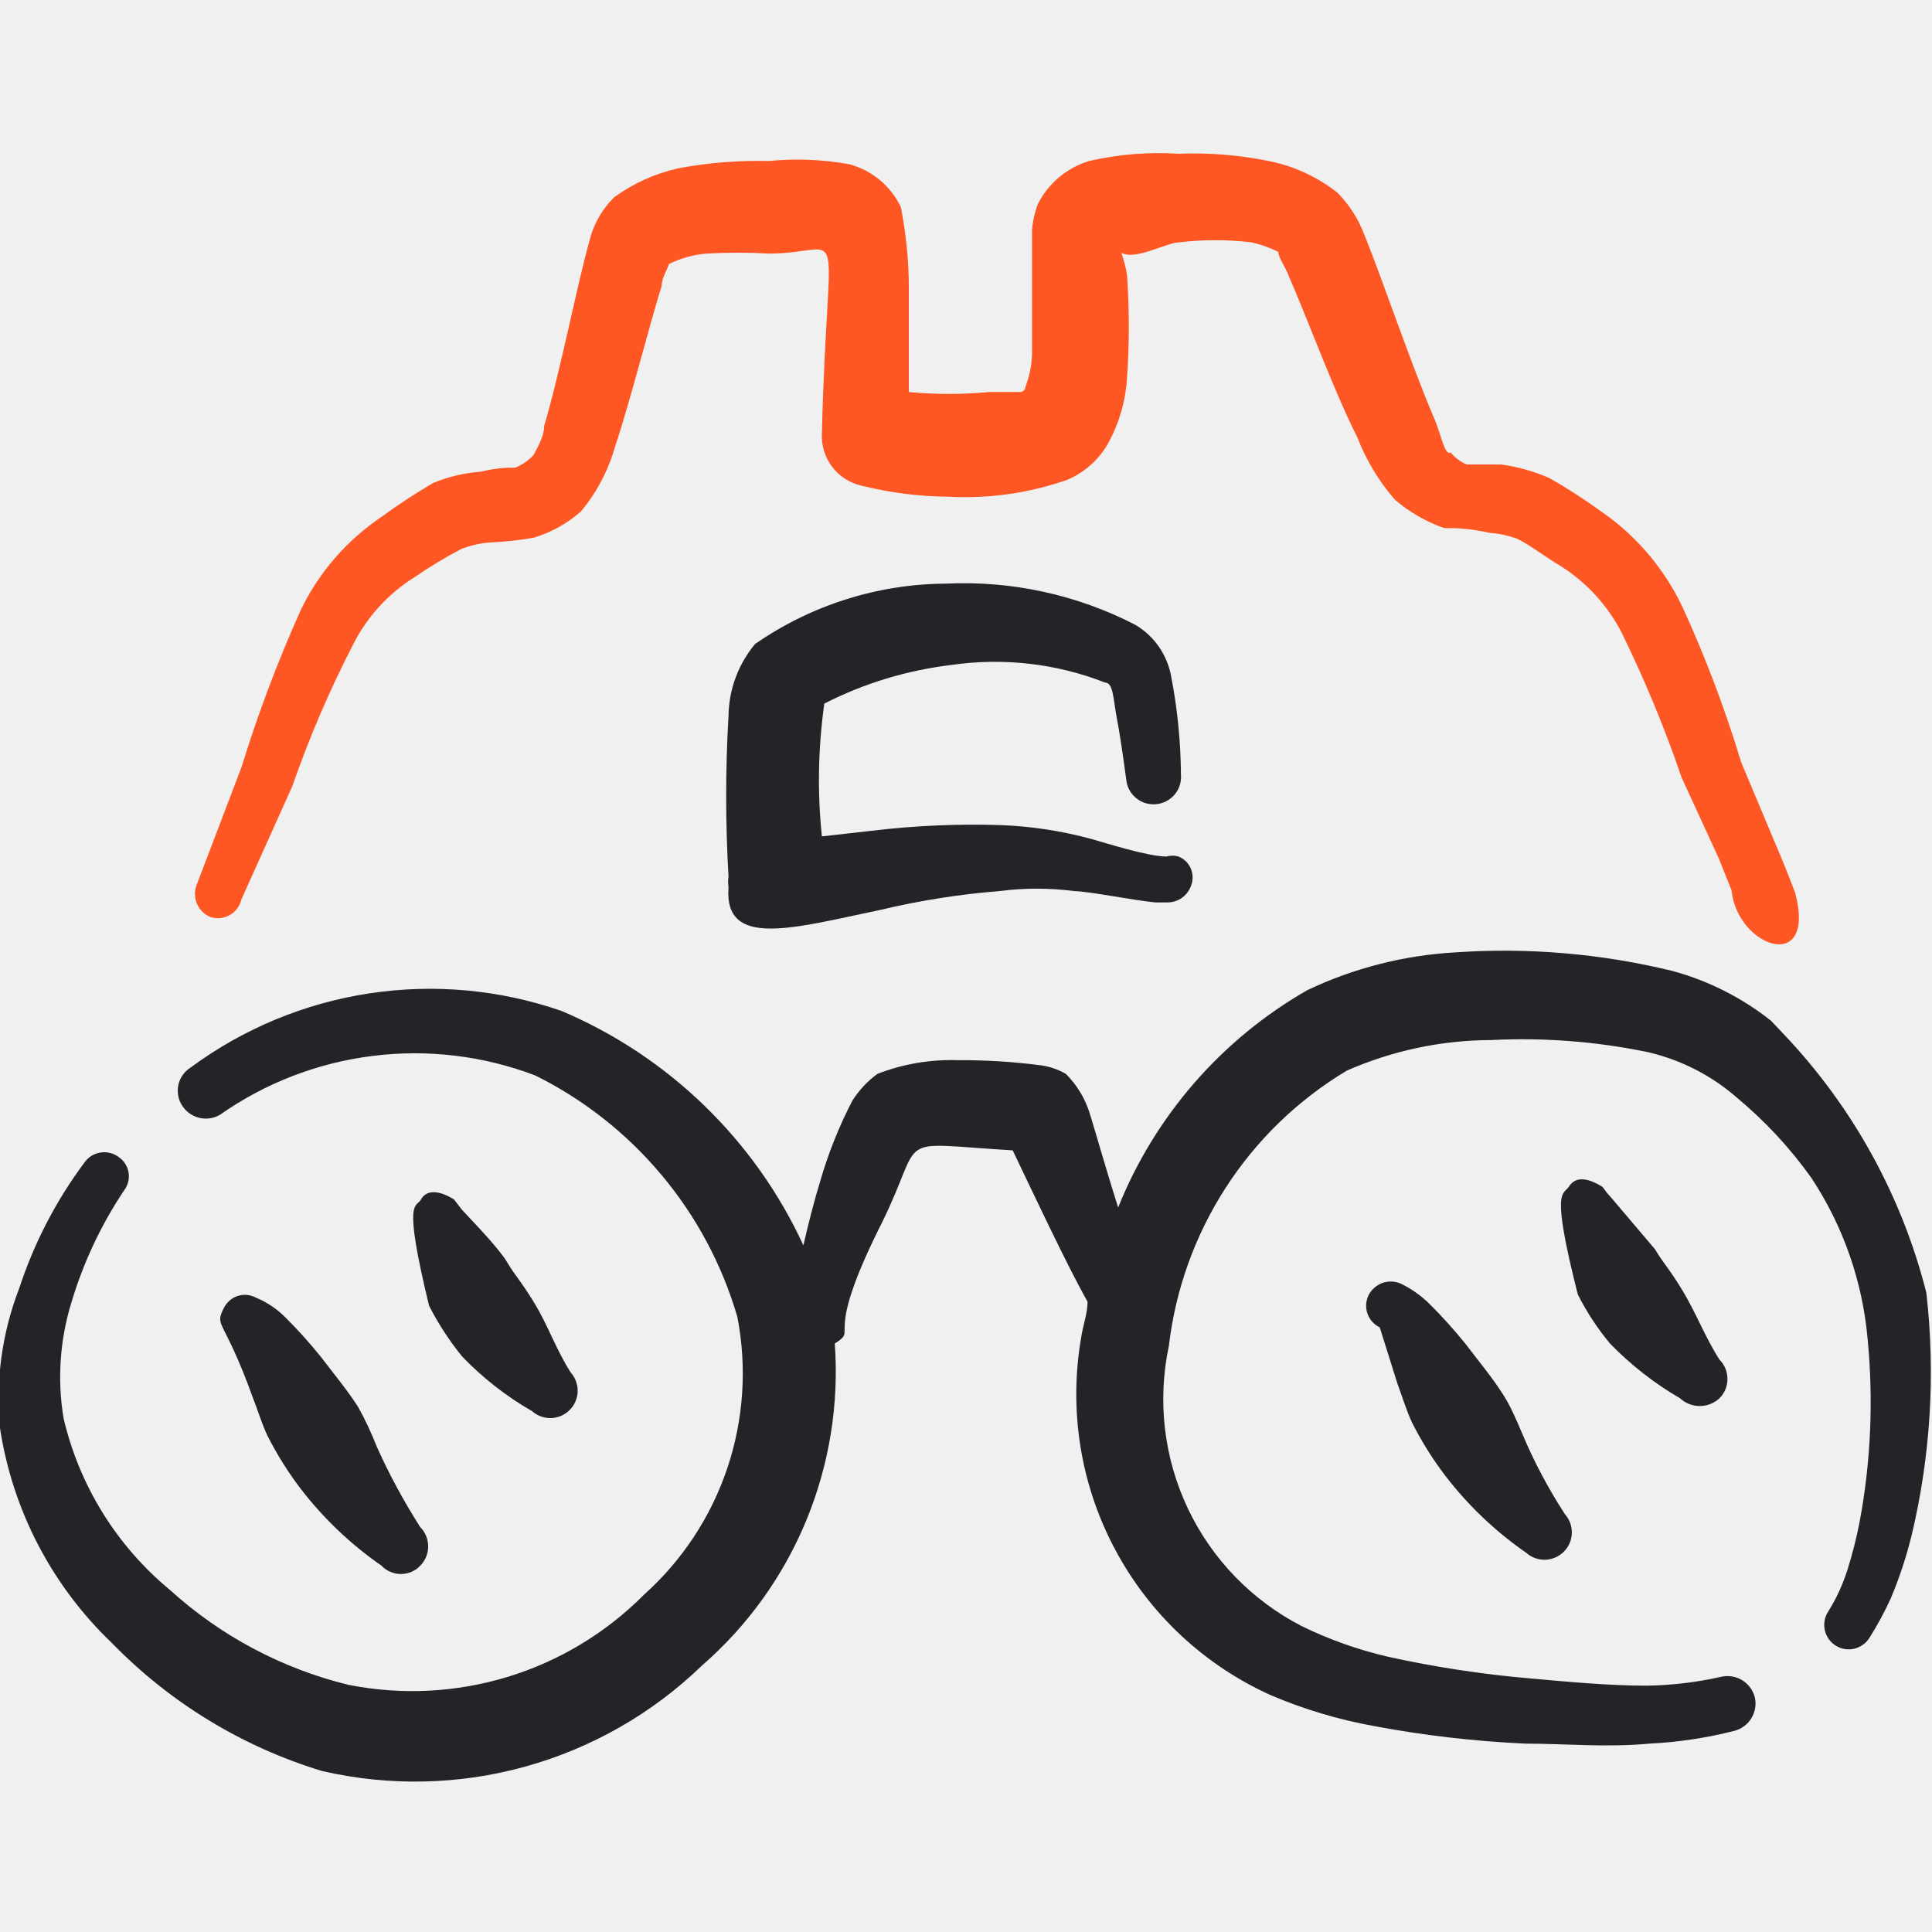
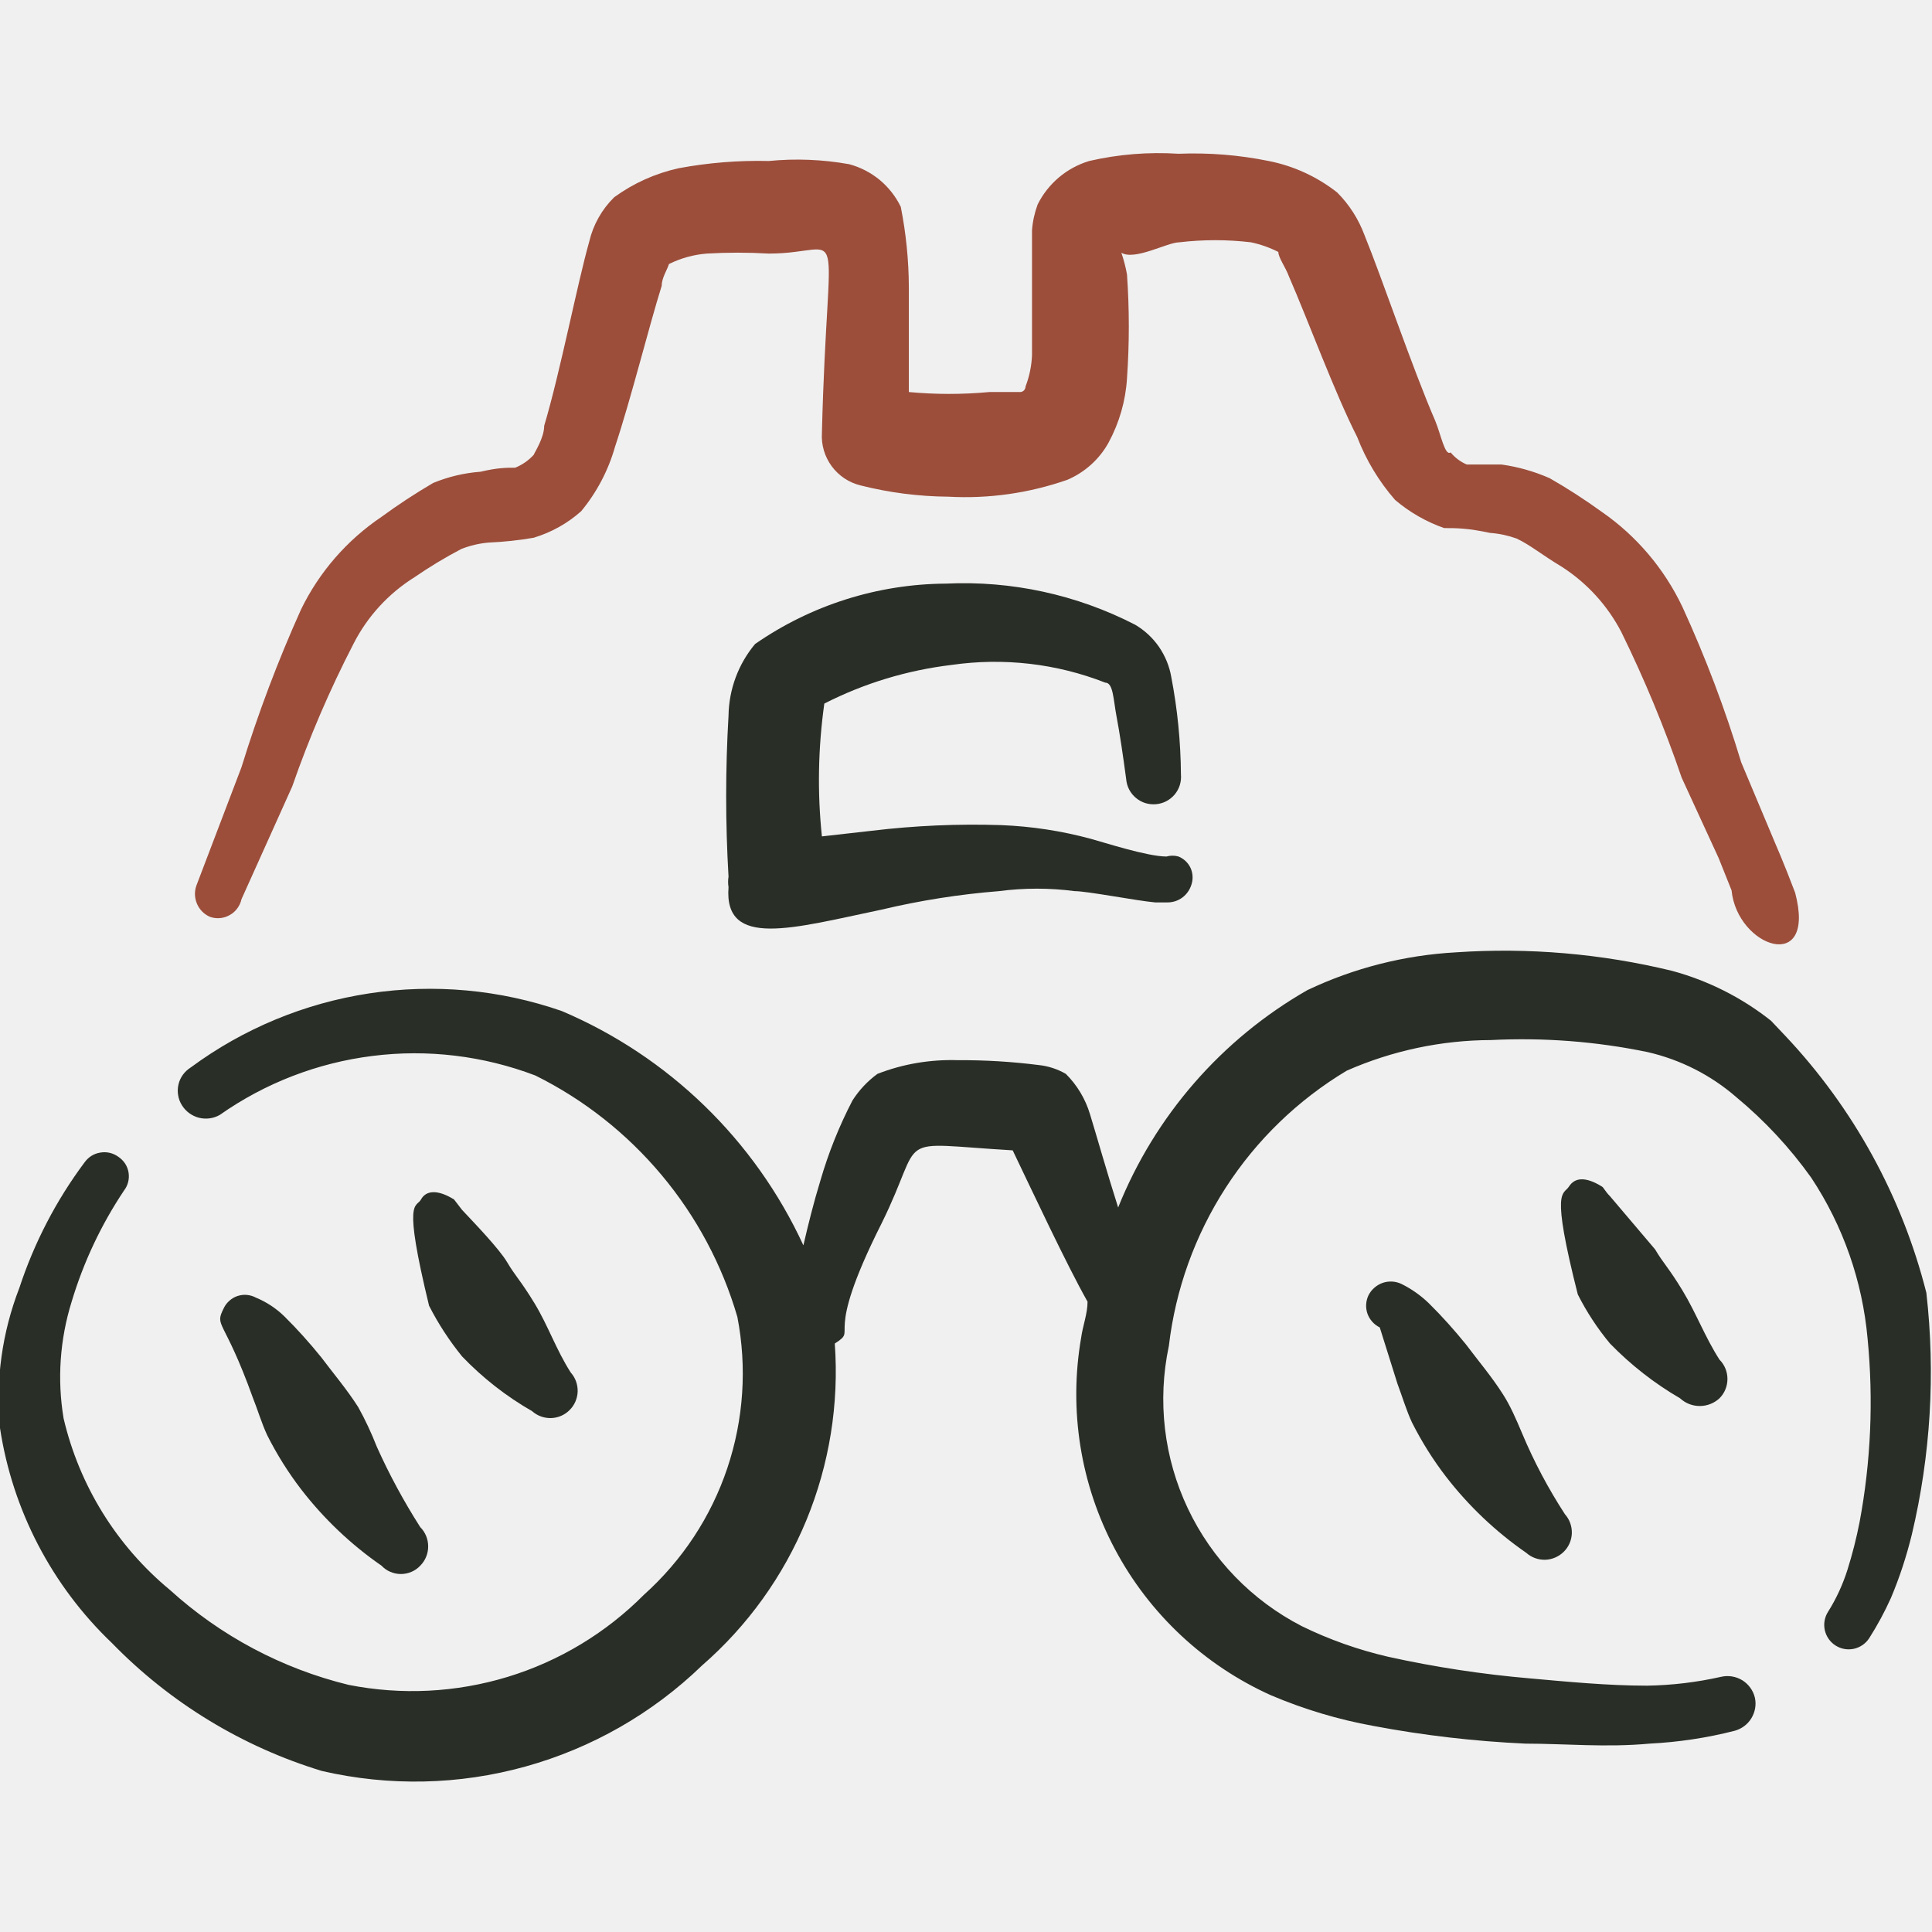
<svg xmlns="http://www.w3.org/2000/svg" width="24" height="24" viewBox="0 0 24 24" fill="none">
  <g clip-path="url(#clip0_5003_1516)">
-     <path d="M4.45 17.48C4.31 17.26 4.14 17.06 3.99 16.86C3.846 16.682 3.693 16.511 3.53 16.35C3.429 16.252 3.31 16.174 3.18 16.12C3.145 16.101 3.107 16.09 3.068 16.086C3.029 16.082 2.99 16.087 2.952 16.099C2.915 16.111 2.88 16.131 2.851 16.157C2.821 16.183 2.797 16.214 2.78 16.25C2.66 16.49 2.78 16.36 3.14 17.36C3.2 17.51 3.25 17.68 3.32 17.83C3.439 18.066 3.579 18.29 3.74 18.5C4.022 18.866 4.36 19.187 4.74 19.45C4.771 19.483 4.808 19.509 4.849 19.526C4.891 19.544 4.935 19.553 4.98 19.553C5.025 19.553 5.069 19.544 5.111 19.526C5.152 19.509 5.189 19.483 5.22 19.45C5.284 19.386 5.319 19.3 5.319 19.21C5.319 19.12 5.284 19.034 5.22 18.97C5.016 18.65 4.835 18.316 4.68 17.97C4.614 17.802 4.538 17.638 4.45 17.48Z" fill="#232428" />
-     <path d="M18.67 17.32C18.53 17.1 18.36 16.9 18.21 16.7C18.066 16.522 17.913 16.351 17.75 16.19C17.65 16.093 17.535 16.012 17.41 15.95C17.337 15.915 17.253 15.91 17.177 15.936C17.1 15.963 17.037 16.018 17 16.09C16.966 16.162 16.961 16.244 16.987 16.319C17.014 16.394 17.069 16.455 17.14 16.49L17.36 17.19C17.42 17.35 17.47 17.52 17.54 17.67C17.659 17.906 17.799 18.13 17.96 18.34C18.242 18.706 18.58 19.027 18.96 19.29C19.025 19.348 19.109 19.378 19.196 19.376C19.282 19.373 19.365 19.337 19.426 19.276C19.488 19.215 19.523 19.133 19.526 19.046C19.528 18.959 19.498 18.875 19.44 18.81C19.234 18.493 19.056 18.158 18.91 17.81C18.83 17.62 18.76 17.46 18.67 17.32Z" fill="#232428" />
-     <path d="M5.33 16.22C5.444 16.444 5.582 16.655 5.74 16.85C5.996 17.117 6.289 17.346 6.61 17.53C6.675 17.588 6.759 17.618 6.846 17.616C6.933 17.613 7.015 17.578 7.076 17.516C7.138 17.455 7.173 17.372 7.176 17.286C7.178 17.199 7.148 17.115 7.09 17.05C6.91 16.77 6.81 16.47 6.64 16.19C6.47 15.91 6.4 15.85 6.3 15.68C6.2 15.51 5.88 15.18 5.74 15.03L5.64 14.9C5.43 14.77 5.29 14.79 5.23 14.9C5.17 15.01 5 14.86 5.33 16.22Z" fill="#232428" />
-     <path d="M20 16.69C20.258 16.955 20.55 17.184 20.87 17.37C20.937 17.432 21.024 17.466 21.115 17.466C21.206 17.466 21.293 17.432 21.36 17.37C21.424 17.306 21.459 17.22 21.459 17.13C21.459 17.04 21.424 16.954 21.36 16.89C21.18 16.61 21.07 16.31 20.9 16.03C20.73 15.75 20.66 15.69 20.56 15.52L20 14.86C19.94 14.8 19.92 14.75 19.9 14.74C19.69 14.61 19.56 14.63 19.49 14.74C19.42 14.85 19.26 14.74 19.6 16.08C19.71 16.298 19.844 16.502 20 16.69Z" fill="#232428" />
-     <path d="M22.18 12.87L22 12.68C21.637 12.392 21.218 12.181 20.77 12.06C19.894 11.847 18.99 11.769 18.09 11.83C17.449 11.865 16.82 12.024 16.24 12.3C15.175 12.91 14.347 13.861 13.89 15C13.75 14.56 13.62 14.1 13.54 13.84C13.483 13.651 13.38 13.479 13.24 13.34C13.136 13.28 13.02 13.242 12.9 13.23C12.568 13.188 12.234 13.168 11.9 13.17C11.559 13.159 11.218 13.216 10.9 13.34C10.777 13.43 10.672 13.542 10.59 13.67C10.424 13.989 10.29 14.324 10.19 14.67C10.11 14.93 10.04 15.21 9.98 15.47C9.376 14.161 8.306 13.124 6.98 12.56C6.213 12.293 5.392 12.218 4.588 12.34C3.785 12.462 3.024 12.777 2.37 13.26C2.332 13.284 2.299 13.314 2.272 13.351C2.246 13.387 2.227 13.428 2.217 13.472C2.207 13.516 2.205 13.561 2.213 13.605C2.22 13.65 2.236 13.692 2.26 13.73C2.308 13.807 2.383 13.862 2.471 13.885C2.558 13.907 2.651 13.895 2.73 13.85C3.293 13.454 3.946 13.202 4.629 13.117C5.312 13.031 6.006 13.115 6.65 13.36C7.253 13.659 7.787 14.081 8.219 14.597C8.651 15.113 8.972 15.714 9.16 16.36C9.281 16.986 9.238 17.633 9.035 18.238C8.832 18.843 8.475 19.384 8 19.81C7.528 20.285 6.946 20.636 6.306 20.831C5.665 21.026 4.987 21.06 4.33 20.93C3.503 20.728 2.74 20.322 2.11 19.75C1.449 19.203 0.986 18.455 0.79 17.62C0.709 17.136 0.744 16.639 0.89 16.17C1.037 15.68 1.256 15.215 1.54 14.79C1.565 14.758 1.582 14.722 1.592 14.683C1.602 14.645 1.603 14.604 1.597 14.565C1.59 14.525 1.576 14.488 1.554 14.454C1.532 14.421 1.503 14.392 1.47 14.37C1.438 14.347 1.402 14.33 1.363 14.321C1.324 14.312 1.284 14.311 1.245 14.318C1.206 14.324 1.169 14.338 1.135 14.359C1.102 14.38 1.073 14.408 1.05 14.44C0.697 14.913 0.424 15.44 0.24 16C0.026 16.553 -0.057 17.149 9.39332e-06 17.74C0.155 18.759 0.644 19.698 1.39 20.41C2.112 21.152 3.01 21.699 4 22C4.834 22.192 5.702 22.174 6.526 21.945C7.351 21.716 8.105 21.285 8.72 20.69C9.287 20.197 9.731 19.579 10.017 18.885C10.303 18.19 10.424 17.439 10.37 16.69C10.68 16.49 10.2 16.69 10.95 15.2C11.51 14.07 11.05 14.2 12.58 14.29C12.82 14.79 13.25 15.71 13.51 16.17C13.51 16.32 13.45 16.47 13.43 16.62C13.275 17.517 13.422 18.44 13.85 19.244C14.277 20.048 14.96 20.687 15.79 21.06C16.198 21.233 16.624 21.361 17.06 21.44C17.684 21.558 18.316 21.631 18.95 21.66C19.44 21.66 19.95 21.71 20.49 21.66C20.848 21.642 21.203 21.589 21.55 21.5C21.636 21.476 21.71 21.421 21.756 21.345C21.803 21.268 21.819 21.177 21.8 21.09C21.779 21 21.722 20.922 21.644 20.873C21.565 20.825 21.47 20.809 21.38 20.83C21.078 20.898 20.77 20.935 20.46 20.94C19.97 20.94 19.46 20.89 19.01 20.85C18.415 20.799 17.823 20.709 17.24 20.58C16.87 20.494 16.511 20.367 16.17 20.2C15.551 19.881 15.054 19.368 14.756 18.739C14.458 18.11 14.375 17.401 14.52 16.72C14.602 16.019 14.844 15.346 15.227 14.753C15.61 14.16 16.124 13.663 16.73 13.3C17.294 13.052 17.904 12.922 18.52 12.92C19.174 12.887 19.829 12.937 20.47 13.07C20.877 13.164 21.255 13.356 21.57 13.63C21.922 13.922 22.235 14.258 22.5 14.63C22.896 15.228 23.136 15.915 23.2 16.63C23.274 17.391 23.241 18.159 23.1 18.91C23.061 19.109 23.011 19.306 22.95 19.5C22.892 19.683 22.812 19.858 22.71 20.02C22.666 20.088 22.651 20.17 22.668 20.249C22.685 20.327 22.732 20.396 22.8 20.44C22.868 20.484 22.95 20.499 23.029 20.482C23.107 20.465 23.176 20.418 23.22 20.35C23.322 20.19 23.412 20.023 23.49 19.85C23.598 19.594 23.684 19.33 23.75 19.06C23.983 18.078 24.044 17.063 23.93 16.06C23.628 14.865 23.025 13.767 22.18 12.87Z" fill="#232428" />
-     <path d="M12.78 4.8L12.76 4.83L12.75 4.85L12.77 4.8H12.78Z" fill="#232428" />
-     <path d="M10.24 8.74C10.734 8.488 11.269 8.326 11.82 8.26C12.465 8.167 13.123 8.242 13.73 8.48C13.83 8.48 13.83 8.69 13.87 8.9C13.91 9.11 13.95 9.38 13.99 9.68C13.994 9.725 14.006 9.768 14.027 9.808C14.048 9.848 14.076 9.883 14.111 9.912C14.145 9.941 14.185 9.963 14.227 9.976C14.27 9.989 14.315 9.994 14.36 9.99C14.405 9.986 14.448 9.974 14.488 9.953C14.528 9.932 14.563 9.904 14.592 9.87C14.621 9.835 14.643 9.795 14.656 9.753C14.669 9.71 14.674 9.665 14.67 9.62C14.667 9.214 14.627 8.809 14.55 8.41C14.527 8.275 14.474 8.148 14.397 8.035C14.319 7.923 14.218 7.829 14.1 7.76C13.375 7.387 12.565 7.211 11.75 7.25C10.902 7.255 10.076 7.517 9.38 8C9.171 8.25 9.055 8.564 9.05 8.89C9.011 9.556 9.011 10.224 9.05 10.89C9.043 10.933 9.043 10.977 9.05 11.02C8.99 11.79 9.85 11.53 10.95 11.3C11.43 11.186 11.918 11.109 12.41 11.07C12.722 11.029 13.038 11.029 13.35 11.07C13.51 11.07 14.12 11.19 14.35 11.21H14.5C14.567 11.211 14.633 11.19 14.687 11.15C14.741 11.11 14.78 11.054 14.8 10.99C14.823 10.922 14.819 10.848 14.79 10.783C14.76 10.718 14.706 10.667 14.64 10.64C14.591 10.626 14.539 10.626 14.49 10.64C14.25 10.64 13.7 10.46 13.55 10.42C13.188 10.322 12.815 10.265 12.44 10.25C11.902 10.232 11.364 10.256 10.83 10.32L10.21 10.39C10.152 9.841 10.163 9.287 10.24 8.74Z" fill="#232428" />
-     <path d="M22.3 11.09C22.16 10.72 22.05 10.47 22.05 10.47L21.63 9.47C21.431 8.811 21.187 8.166 20.9 7.54C20.675 7.066 20.331 6.659 19.9 6.36C19.691 6.209 19.474 6.068 19.25 5.94C19.059 5.856 18.857 5.799 18.65 5.77H18.22C18.142 5.737 18.074 5.685 18.02 5.62C17.95 5.67 17.9 5.4 17.83 5.23C17.54 4.56 17.17 3.46 16.95 2.92C16.876 2.721 16.76 2.54 16.61 2.39C16.361 2.195 16.07 2.061 15.76 2C15.392 1.925 15.016 1.895 14.64 1.91C14.268 1.886 13.894 1.916 13.53 2C13.392 2.042 13.264 2.111 13.154 2.204C13.044 2.297 12.954 2.411 12.89 2.54C12.852 2.643 12.828 2.751 12.82 2.86V3.41V4.41C12.815 4.543 12.788 4.675 12.74 4.8C12.74 4.8 12.74 4.86 12.68 4.87H12.29C11.957 4.901 11.623 4.901 11.29 4.87V3.57C11.289 3.234 11.255 2.899 11.19 2.57C11.128 2.441 11.038 2.327 10.928 2.235C10.817 2.144 10.688 2.077 10.55 2.04C10.22 1.981 9.884 1.967 9.55 2C9.175 1.991 8.799 2.021 8.43 2.09C8.141 2.154 7.869 2.276 7.63 2.45C7.477 2.6 7.369 2.791 7.32 3C7.17 3.53 6.96 4.62 6.76 5.29C6.76 5.44 6.64 5.62 6.63 5.65C6.566 5.72 6.488 5.774 6.4 5.81C6.29 5.81 6.18 5.81 5.97 5.86C5.767 5.875 5.568 5.922 5.38 6C5.16 6.129 4.946 6.269 4.74 6.42C4.311 6.709 3.966 7.105 3.74 7.57C3.453 8.207 3.206 8.862 3 9.53L2.44 11C2.413 11.074 2.416 11.156 2.448 11.229C2.479 11.301 2.537 11.359 2.61 11.39C2.65 11.404 2.692 11.409 2.735 11.405C2.777 11.401 2.817 11.388 2.854 11.367C2.891 11.347 2.923 11.318 2.948 11.284C2.973 11.25 2.991 11.211 3 11.17L3.63 9.77C3.841 9.163 4.095 8.571 4.39 8C4.563 7.659 4.826 7.372 5.15 7.17C5.336 7.042 5.53 6.925 5.73 6.82C5.839 6.777 5.953 6.75 6.07 6.74C6.258 6.732 6.445 6.712 6.63 6.68C6.848 6.614 7.05 6.502 7.22 6.35C7.414 6.115 7.557 5.843 7.64 5.55C7.84 4.95 8.06 4.06 8.22 3.55C8.22 3.45 8.29 3.35 8.31 3.28C8.457 3.207 8.616 3.163 8.78 3.15C9.036 3.135 9.294 3.135 9.55 3.15C10.55 3.15 10.28 2.56 10.21 5.38C10.201 5.527 10.244 5.673 10.332 5.792C10.42 5.911 10.546 5.995 10.69 6.03C11.046 6.12 11.412 6.167 11.78 6.17C12.282 6.198 12.785 6.126 13.26 5.96C13.476 5.867 13.656 5.706 13.77 5.5C13.904 5.253 13.983 4.98 14 4.7C14.03 4.27 14.03 3.839 14 3.41C13.984 3.318 13.96 3.228 13.93 3.14C14.1 3.24 14.5 3.01 14.65 3.01C14.946 2.975 15.244 2.975 15.54 3.01C15.658 3.035 15.772 3.075 15.88 3.13C15.88 3.2 15.97 3.32 16.01 3.43C16.25 3.98 16.58 4.88 16.86 5.43C16.97 5.715 17.129 5.98 17.33 6.21C17.51 6.363 17.717 6.482 17.94 6.56C18.09 6.56 18.23 6.56 18.51 6.62C18.623 6.628 18.734 6.652 18.84 6.69C19.01 6.77 19.15 6.89 19.4 7.04C19.713 7.241 19.968 7.52 20.14 7.85C20.428 8.437 20.679 9.041 20.89 9.66L21.35 10.66L21.51 11.06C21.58 11.77 22.57 12.11 22.3 11.09Z" fill="#FE5724" />
+     <path d="M4.45 17.48C4.31 17.26 4.14 17.06 3.99 16.86C3.846 16.682 3.693 16.511 3.53 16.35C3.429 16.252 3.31 16.174 3.18 16.12C3.145 16.101 3.107 16.09 3.068 16.086C3.029 16.082 2.99 16.087 2.952 16.099C2.915 16.111 2.88 16.131 2.851 16.157C2.821 16.183 2.797 16.214 2.78 16.25C2.66 16.49 2.78 16.36 3.14 17.36C3.2 17.51 3.25 17.68 3.32 17.83C3.439 18.066 3.579 18.29 3.74 18.5C4.022 18.866 4.36 19.187 4.74 19.45C4.771 19.483 4.808 19.509 4.849 19.526C4.891 19.544 4.935 19.553 4.98 19.553C5.025 19.553 5.069 19.544 5.111 19.526C5.152 19.509 5.189 19.483 5.22 19.45C5.284 19.386 5.319 19.3 5.319 19.21C5.319 19.12 5.284 19.034 5.22 18.97C5.016 18.65 4.835 18.316 4.68 17.97C4.614 17.802 4.538 17.638 4.45 17.48Z" fill="#292e26" />
+     <path d="M18.67 17.32C18.53 17.1 18.36 16.9 18.21 16.7C18.066 16.522 17.913 16.351 17.75 16.19C17.65 16.093 17.535 16.012 17.41 15.95C17.337 15.915 17.253 15.91 17.177 15.936C17.1 15.963 17.037 16.018 17 16.09C16.966 16.162 16.961 16.244 16.987 16.319C17.014 16.394 17.069 16.455 17.14 16.49L17.36 17.19C17.42 17.35 17.47 17.52 17.54 17.67C17.659 17.906 17.799 18.13 17.96 18.34C18.242 18.706 18.58 19.027 18.96 19.29C19.025 19.348 19.109 19.378 19.196 19.376C19.282 19.373 19.365 19.337 19.426 19.276C19.488 19.215 19.523 19.133 19.526 19.046C19.528 18.959 19.498 18.875 19.44 18.81C19.234 18.493 19.056 18.158 18.91 17.81C18.83 17.62 18.76 17.46 18.67 17.32Z" fill="#292e26" />
+     <path d="M5.33 16.22C5.444 16.444 5.582 16.655 5.74 16.85C5.996 17.117 6.289 17.346 6.61 17.53C6.675 17.588 6.759 17.618 6.846 17.616C6.933 17.613 7.015 17.578 7.076 17.516C7.138 17.455 7.173 17.372 7.176 17.286C7.178 17.199 7.148 17.115 7.09 17.05C6.91 16.77 6.81 16.47 6.64 16.19C6.47 15.91 6.4 15.85 6.3 15.68C6.2 15.51 5.88 15.18 5.74 15.03L5.64 14.9C5.43 14.77 5.29 14.79 5.23 14.9C5.17 15.01 5 14.86 5.33 16.22Z" fill="#292e26" />
+     <path d="M20 16.69C20.258 16.955 20.55 17.184 20.87 17.37C20.937 17.432 21.024 17.466 21.115 17.466C21.206 17.466 21.293 17.432 21.36 17.37C21.424 17.306 21.459 17.22 21.459 17.13C21.459 17.04 21.424 16.954 21.36 16.89C21.18 16.61 21.07 16.31 20.9 16.03C20.73 15.75 20.66 15.69 20.56 15.52L20 14.86C19.94 14.8 19.92 14.75 19.9 14.74C19.69 14.61 19.56 14.63 19.49 14.74C19.42 14.85 19.26 14.74 19.6 16.08C19.71 16.298 19.844 16.502 20 16.69Z" fill="#292e26" />
+     <path d="M22.18 12.87L22 12.68C21.637 12.392 21.218 12.181 20.77 12.06C19.894 11.847 18.99 11.769 18.09 11.83C17.449 11.865 16.82 12.024 16.24 12.3C15.175 12.91 14.347 13.861 13.89 15C13.75 14.56 13.62 14.1 13.54 13.84C13.483 13.651 13.38 13.479 13.24 13.34C13.136 13.28 13.02 13.242 12.9 13.23C12.568 13.188 12.234 13.168 11.9 13.17C11.559 13.159 11.218 13.216 10.9 13.34C10.777 13.43 10.672 13.542 10.59 13.67C10.424 13.989 10.29 14.324 10.19 14.67C10.11 14.93 10.04 15.21 9.98 15.47C9.376 14.161 8.306 13.124 6.98 12.56C6.213 12.293 5.392 12.218 4.588 12.34C3.785 12.462 3.024 12.777 2.37 13.26C2.332 13.284 2.299 13.314 2.272 13.351C2.246 13.387 2.227 13.428 2.217 13.472C2.207 13.516 2.205 13.561 2.213 13.605C2.22 13.65 2.236 13.692 2.26 13.73C2.308 13.807 2.383 13.862 2.471 13.885C2.558 13.907 2.651 13.895 2.73 13.85C3.293 13.454 3.946 13.202 4.629 13.117C5.312 13.031 6.006 13.115 6.65 13.36C7.253 13.659 7.787 14.081 8.219 14.597C8.651 15.113 8.972 15.714 9.16 16.36C9.281 16.986 9.238 17.633 9.035 18.238C8.832 18.843 8.475 19.384 8 19.81C7.528 20.285 6.946 20.636 6.306 20.831C5.665 21.026 4.987 21.06 4.33 20.93C3.503 20.728 2.74 20.322 2.11 19.75C1.449 19.203 0.986 18.455 0.79 17.62C0.709 17.136 0.744 16.639 0.89 16.17C1.037 15.68 1.256 15.215 1.54 14.79C1.565 14.758 1.582 14.722 1.592 14.683C1.602 14.645 1.603 14.604 1.597 14.565C1.59 14.525 1.576 14.488 1.554 14.454C1.532 14.421 1.503 14.392 1.47 14.37C1.438 14.347 1.402 14.33 1.363 14.321C1.324 14.312 1.284 14.311 1.245 14.318C1.206 14.324 1.169 14.338 1.135 14.359C1.102 14.38 1.073 14.408 1.05 14.44C0.697 14.913 0.424 15.44 0.24 16C0.026 16.553 -0.057 17.149 9.39332e-06 17.74C0.155 18.759 0.644 19.698 1.39 20.41C2.112 21.152 3.01 21.699 4 22C4.834 22.192 5.702 22.174 6.526 21.945C7.351 21.716 8.105 21.285 8.72 20.69C9.287 20.197 9.731 19.579 10.017 18.885C10.303 18.19 10.424 17.439 10.37 16.69C10.68 16.49 10.2 16.69 10.95 15.2C11.51 14.07 11.05 14.2 12.58 14.29C12.82 14.79 13.25 15.71 13.51 16.17C13.51 16.32 13.45 16.47 13.43 16.62C13.275 17.517 13.422 18.44 13.85 19.244C14.277 20.048 14.96 20.687 15.79 21.06C16.198 21.233 16.624 21.361 17.06 21.44C17.684 21.558 18.316 21.631 18.95 21.66C19.44 21.66 19.95 21.71 20.49 21.66C20.848 21.642 21.203 21.589 21.55 21.5C21.636 21.476 21.71 21.421 21.756 21.345C21.803 21.268 21.819 21.177 21.8 21.09C21.779 21 21.722 20.922 21.644 20.873C21.565 20.825 21.47 20.809 21.38 20.83C21.078 20.898 20.77 20.935 20.46 20.94C19.97 20.94 19.46 20.89 19.01 20.85C18.415 20.799 17.823 20.709 17.24 20.58C16.87 20.494 16.511 20.367 16.17 20.2C15.551 19.881 15.054 19.368 14.756 18.739C14.458 18.11 14.375 17.401 14.52 16.72C14.602 16.019 14.844 15.346 15.227 14.753C15.61 14.16 16.124 13.663 16.73 13.3C17.294 13.052 17.904 12.922 18.52 12.92C19.174 12.887 19.829 12.937 20.47 13.07C20.877 13.164 21.255 13.356 21.57 13.63C21.922 13.922 22.235 14.258 22.5 14.63C22.896 15.228 23.136 15.915 23.2 16.63C23.274 17.391 23.241 18.159 23.1 18.91C23.061 19.109 23.011 19.306 22.95 19.5C22.892 19.683 22.812 19.858 22.71 20.02C22.666 20.088 22.651 20.17 22.668 20.249C22.685 20.327 22.732 20.396 22.8 20.44C22.868 20.484 22.95 20.499 23.029 20.482C23.107 20.465 23.176 20.418 23.22 20.35C23.322 20.19 23.412 20.023 23.49 19.85C23.598 19.594 23.684 19.33 23.75 19.06C23.983 18.078 24.044 17.063 23.93 16.06C23.628 14.865 23.025 13.767 22.18 12.87Z" fill="#292e26" />
+     <path d="M12.78 4.8L12.76 4.83L12.75 4.85L12.77 4.8H12.78Z" fill="#292e26" />
+     <path d="M10.24 8.74C10.734 8.488 11.269 8.326 11.82 8.26C12.465 8.167 13.123 8.242 13.73 8.48C13.83 8.48 13.83 8.69 13.87 8.9C13.91 9.11 13.95 9.38 13.99 9.68C13.994 9.725 14.006 9.768 14.027 9.808C14.048 9.848 14.076 9.883 14.111 9.912C14.145 9.941 14.185 9.963 14.227 9.976C14.27 9.989 14.315 9.994 14.36 9.99C14.405 9.986 14.448 9.974 14.488 9.953C14.528 9.932 14.563 9.904 14.592 9.87C14.621 9.835 14.643 9.795 14.656 9.753C14.669 9.71 14.674 9.665 14.67 9.62C14.667 9.214 14.627 8.809 14.55 8.41C14.527 8.275 14.474 8.148 14.397 8.035C14.319 7.923 14.218 7.829 14.1 7.76C13.375 7.387 12.565 7.211 11.75 7.25C10.902 7.255 10.076 7.517 9.38 8C9.171 8.25 9.055 8.564 9.05 8.89C9.011 9.556 9.011 10.224 9.05 10.89C9.043 10.933 9.043 10.977 9.05 11.02C8.99 11.79 9.85 11.53 10.95 11.3C11.43 11.186 11.918 11.109 12.41 11.07C12.722 11.029 13.038 11.029 13.35 11.07C13.51 11.07 14.12 11.19 14.35 11.21H14.5C14.567 11.211 14.633 11.19 14.687 11.15C14.741 11.11 14.78 11.054 14.8 10.99C14.823 10.922 14.819 10.848 14.79 10.783C14.76 10.718 14.706 10.667 14.64 10.64C14.591 10.626 14.539 10.626 14.49 10.64C14.25 10.64 13.7 10.46 13.55 10.42C13.188 10.322 12.815 10.265 12.44 10.25C11.902 10.232 11.364 10.256 10.83 10.32L10.21 10.39C10.152 9.841 10.163 9.287 10.24 8.74Z" fill="#292e26" />
+     <path d="M22.3 11.09C22.16 10.72 22.05 10.47 22.05 10.47L21.63 9.47C21.431 8.811 21.187 8.166 20.9 7.54C20.675 7.066 20.331 6.659 19.9 6.36C19.691 6.209 19.474 6.068 19.25 5.94C19.059 5.856 18.857 5.799 18.65 5.77H18.22C18.142 5.737 18.074 5.685 18.02 5.62C17.95 5.67 17.9 5.4 17.83 5.23C17.54 4.56 17.17 3.46 16.95 2.92C16.876 2.721 16.76 2.54 16.61 2.39C16.361 2.195 16.07 2.061 15.76 2C15.392 1.925 15.016 1.895 14.64 1.91C14.268 1.886 13.894 1.916 13.53 2C13.392 2.042 13.264 2.111 13.154 2.204C13.044 2.297 12.954 2.411 12.89 2.54C12.852 2.643 12.828 2.751 12.82 2.86V3.41V4.41C12.815 4.543 12.788 4.675 12.74 4.8C12.74 4.8 12.74 4.86 12.68 4.87H12.29C11.957 4.901 11.623 4.901 11.29 4.87V3.57C11.289 3.234 11.255 2.899 11.19 2.57C11.128 2.441 11.038 2.327 10.928 2.235C10.817 2.144 10.688 2.077 10.55 2.04C10.22 1.981 9.884 1.967 9.55 2C9.175 1.991 8.799 2.021 8.43 2.09C8.141 2.154 7.869 2.276 7.63 2.45C7.477 2.6 7.369 2.791 7.32 3C7.17 3.53 6.96 4.62 6.76 5.29C6.76 5.44 6.64 5.62 6.63 5.65C6.566 5.72 6.488 5.774 6.4 5.81C6.29 5.81 6.18 5.81 5.97 5.86C5.767 5.875 5.568 5.922 5.38 6C5.16 6.129 4.946 6.269 4.74 6.42C4.311 6.709 3.966 7.105 3.74 7.57C3.453 8.207 3.206 8.862 3 9.53L2.44 11C2.413 11.074 2.416 11.156 2.448 11.229C2.479 11.301 2.537 11.359 2.61 11.39C2.65 11.404 2.692 11.409 2.735 11.405C2.777 11.401 2.817 11.388 2.854 11.367C2.891 11.347 2.923 11.318 2.948 11.284C2.973 11.25 2.991 11.211 3 11.17L3.63 9.77C3.841 9.163 4.095 8.571 4.39 8C4.563 7.659 4.826 7.372 5.15 7.17C5.336 7.042 5.53 6.925 5.73 6.82C5.839 6.777 5.953 6.75 6.07 6.74C6.258 6.732 6.445 6.712 6.63 6.68C6.848 6.614 7.05 6.502 7.22 6.35C7.414 6.115 7.557 5.843 7.64 5.55C7.84 4.95 8.06 4.06 8.22 3.55C8.22 3.45 8.29 3.35 8.31 3.28C8.457 3.207 8.616 3.163 8.78 3.15C9.036 3.135 9.294 3.135 9.55 3.15C10.55 3.15 10.28 2.56 10.21 5.38C10.201 5.527 10.244 5.673 10.332 5.792C10.42 5.911 10.546 5.995 10.69 6.03C11.046 6.12 11.412 6.167 11.78 6.17C12.282 6.198 12.785 6.126 13.26 5.96C13.476 5.867 13.656 5.706 13.77 5.5C13.904 5.253 13.983 4.98 14 4.7C14.03 4.27 14.03 3.839 14 3.41C13.984 3.318 13.96 3.228 13.93 3.14C14.1 3.24 14.5 3.01 14.65 3.01C14.946 2.975 15.244 2.975 15.54 3.01C15.658 3.035 15.772 3.075 15.88 3.13C15.88 3.2 15.97 3.32 16.01 3.43C16.25 3.98 16.58 4.88 16.86 5.43C16.97 5.715 17.129 5.98 17.33 6.21C17.51 6.363 17.717 6.482 17.94 6.56C18.09 6.56 18.23 6.56 18.51 6.62C18.623 6.628 18.734 6.652 18.84 6.69C19.01 6.77 19.15 6.89 19.4 7.04C19.713 7.241 19.968 7.52 20.14 7.85C20.428 8.437 20.679 9.041 20.89 9.66L21.35 10.66L21.51 11.06C21.58 11.77 22.57 12.11 22.3 11.09Z" fill="#9c4e3b" />
  </g>
  <defs>
    <clipPath id="clip0_5003_1516">
      <rect width="24" height="24" fill="white" />
    </clipPath>
  </defs>
</svg>
